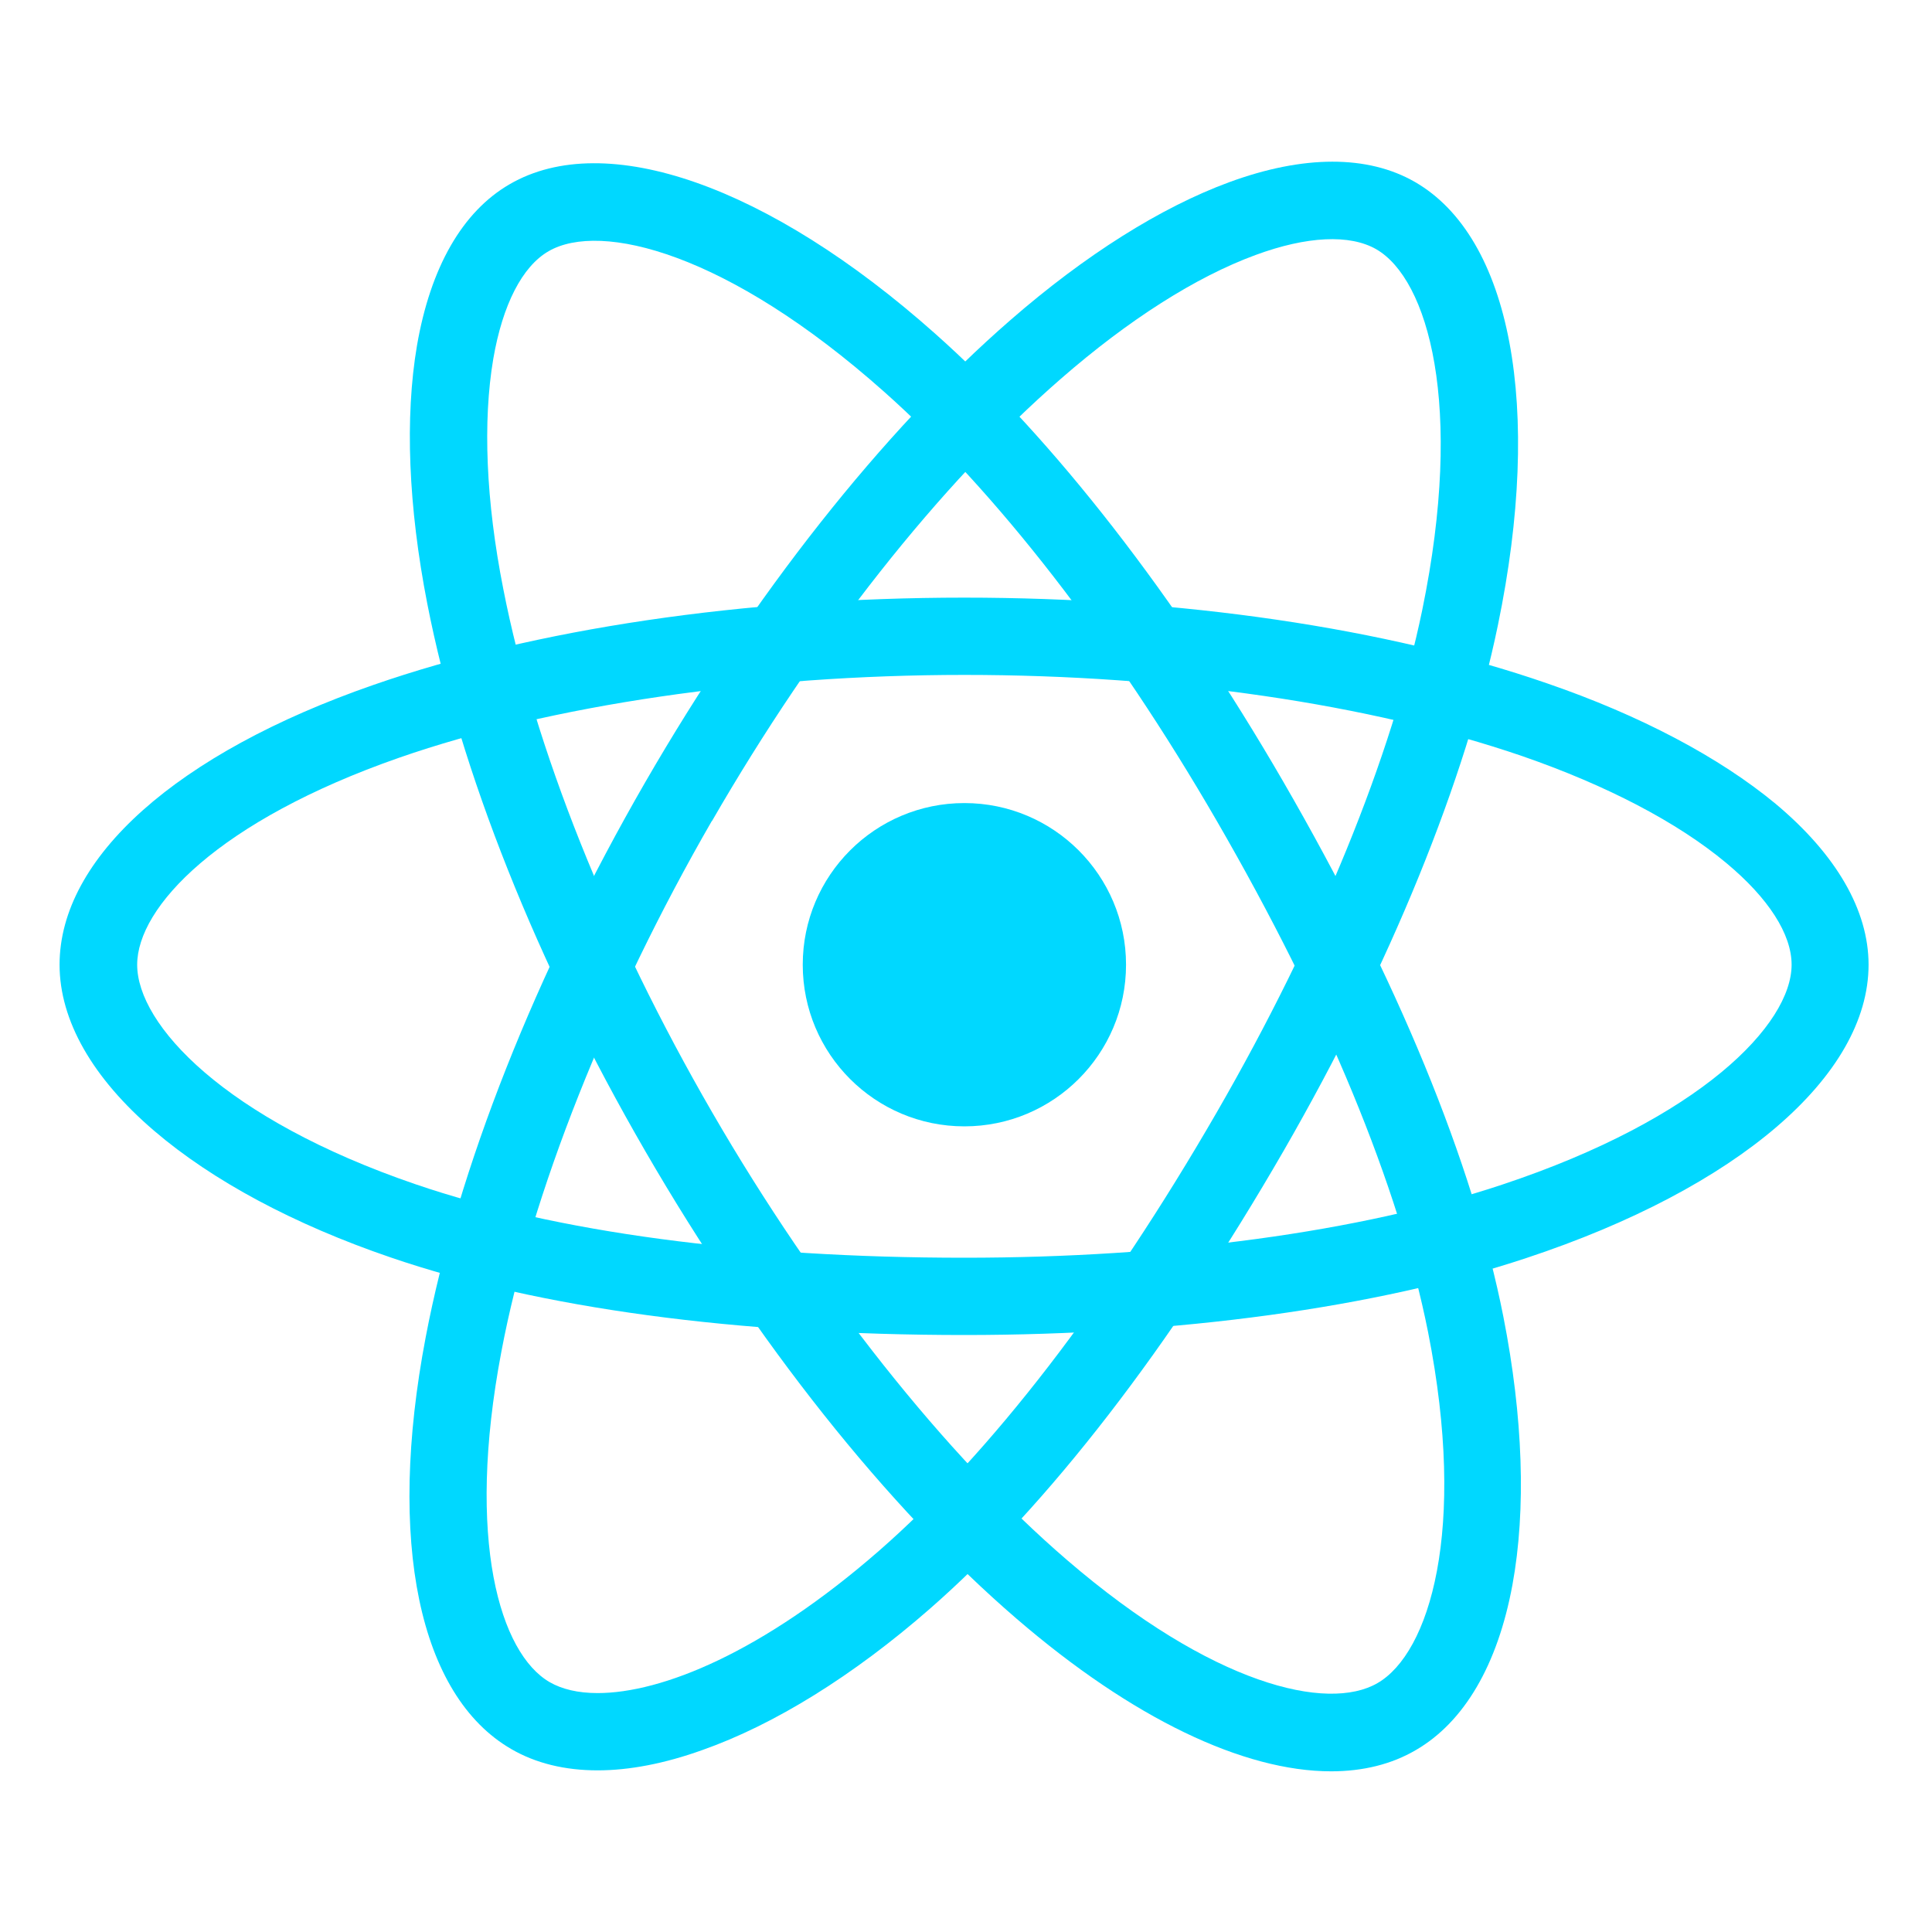
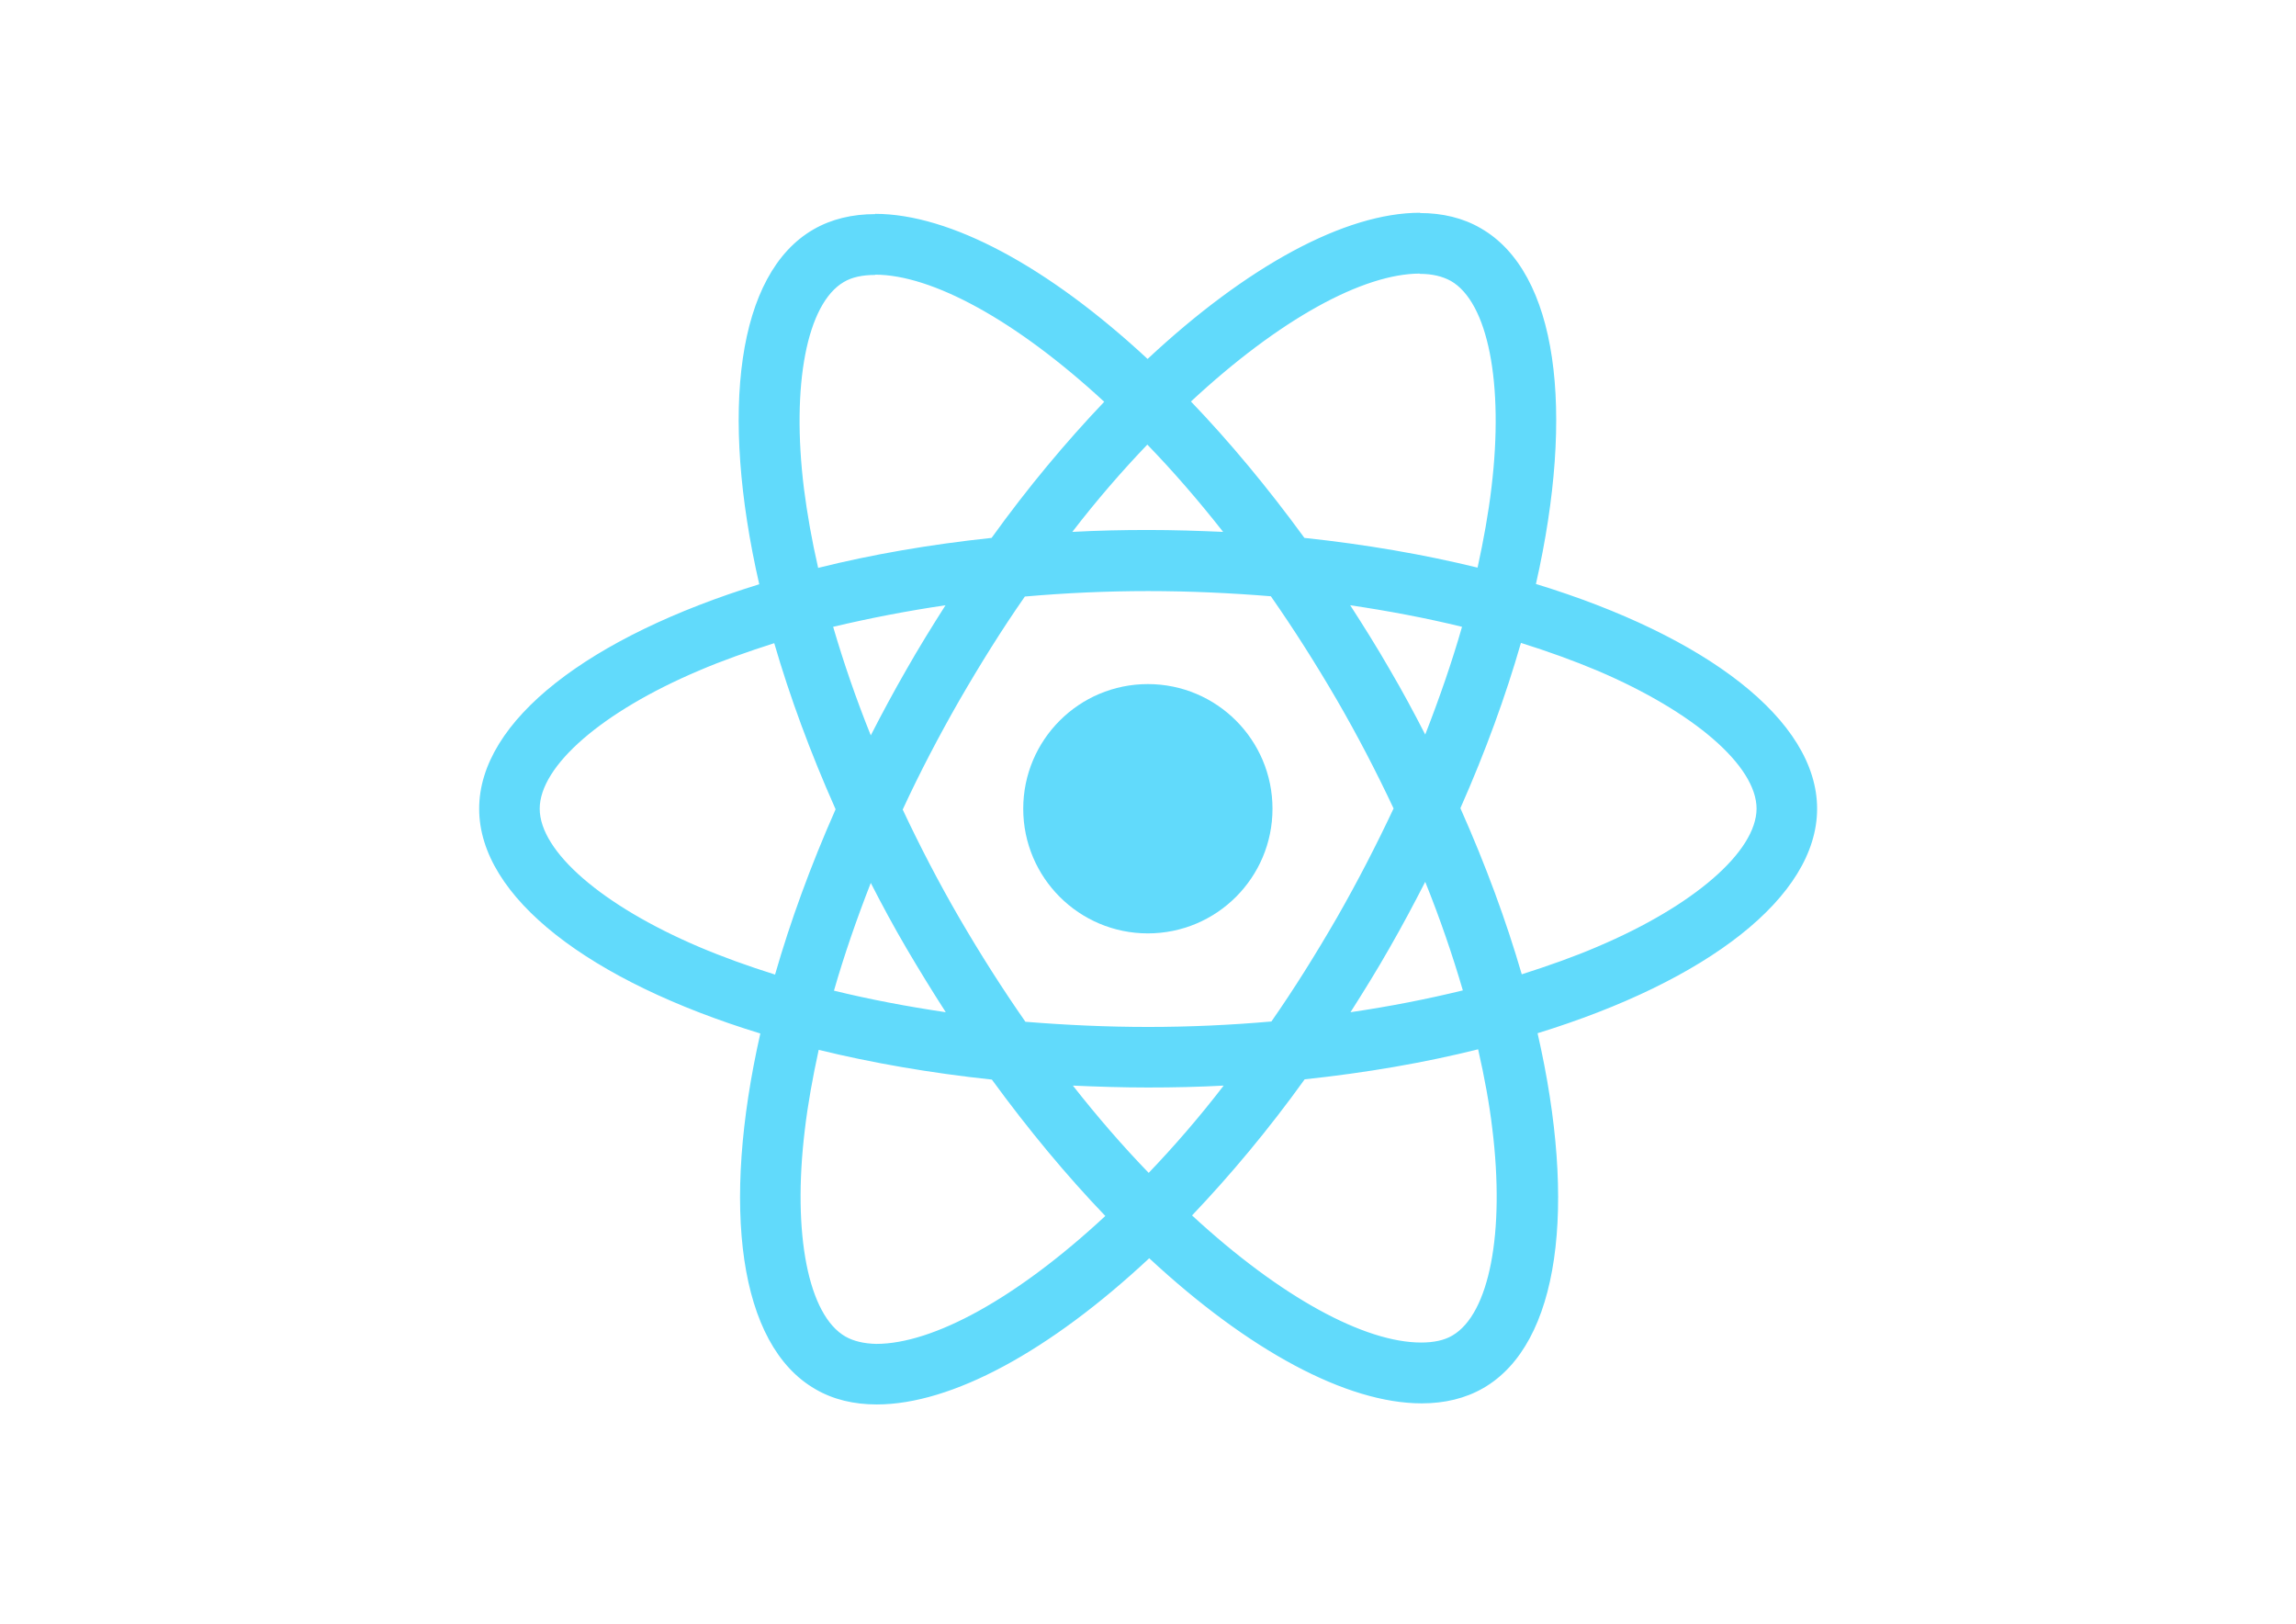
- <svg xmlns="http://www.w3.org/2000/svg" id="Layer_2" style="enable-background:new 0 0 600 600;" version="1.1" viewBox="0 0 600 600" xml:space="preserve">
-   <style type="text/css">
- 	.st0{fill:#00D8FF;}
- </style>
-   <circle class="st0" cx="299.5" cy="299.6" r="50.2" />
+ <svg xmlns="http://www.w3.org/2000/svg" version="1.1" id="Layer_2_1_" x="0px" y="0px" viewBox="0 0 841.9 595.3" enable-background="new 0 0 841.9 595.3" xml:space="preserve">
  <g>
-     <path class="st0" d="M299.5,414.6c-70.5,0-132.1-8.3-178.2-24.1c-29.9-10.2-55.3-23.8-73.4-39.3c-19.2-16.4-29.4-34.3-29.4-51.6   c0-33.2,36.4-65.7,97.5-86.9c50-17.4,115.2-27.1,183.4-27.1c67,0,131.3,9.4,181,26.6c29.1,10,53.6,23,71,37.4   c18.9,15.8,28.9,33.1,28.9,50c0,34.5-40.7,69.4-106.3,91.1C427.6,406.1,365.6,414.6,299.5,414.6z M299.5,209.6   c-64.7,0-128.7,9.4-175.5,25.7c-56.2,19.6-81.4,46.4-81.4,64.3c0,18.6,27.1,47.9,86.5,68.2c43.6,14.9,102.6,22.8,170.4,22.8   c63.6,0,122.9-8,167-22.7c61.7-20.5,89.9-49.8,89.9-68.3c0-9.5-7.2-20.7-20.3-31.6c-15.1-12.6-37.1-24.1-63.4-33.2   C425.4,218.6,363.9,209.6,299.5,209.6z" />
-   </g>
-   <g>
-     <path class="st0" d="M185.6,549.8c-10.2,0-19.2-2.2-26.8-6.6c-28.7-16.6-38.7-64.4-26.6-127.9c9.9-52.1,34.1-113.3,68.2-172.4   c33.5-58,73.7-109,113.4-143.5c23.2-20.2,46.7-35,67.9-42.8c23.1-8.5,43.1-8.5,57.7-0.1c29.9,17.2,39.8,70,25.8,137.6   c-9.9,48-33.5,105.9-66.5,163.2c-35.2,61-73.2,110.2-109.9,142.3c-23.8,20.8-48.3,36-70.7,43.9   C206.4,547.7,195.4,549.8,185.6,549.8z M210.7,248.9l10.4,6c-32.3,56-56.2,116.1-65.4,164.9c-11.1,58.5-0.4,93.7,15,102.6   c3.8,2.2,8.8,3.4,14.9,3.4c19.9,0,51.2-12.6,87.4-44.2c34.7-30.3,71-77.5,104.9-136.2c31.8-55.1,54.4-110.5,63.8-156   c13.1-63.7,1.8-102.7-14.3-112c-8.2-4.7-21.5-4.1-37.5,1.8c-18.5,6.8-39.4,20.1-60.4,38.4c-37.7,32.8-76.2,81.6-108.4,137.4   L210.7,248.9z" />
-   </g>
-   <g>
-     <path class="st0" d="M413.4,550.1c-27.2,0-61.7-16.4-97.7-47.4c-40.2-34.6-81.1-86.1-115.3-145.2v0c-33.6-58-57.6-118.3-67.7-170   c-5.9-30.2-7-57.9-3.2-80.2c4.2-24.3,14.1-41.6,28.8-50.1c29.8-17.3,80.5,0.5,132.1,46.4c36.6,32.5,75,81.9,108.1,139.1   c35.3,61,59,118.5,68.4,166.3c6.1,31,7.1,59.8,2.8,83.2c-4.6,24.9-15,42.6-30,51.3C432.2,547.9,423.3,550.1,413.4,550.1z    M221.2,345.5c32.4,56,72.6,106.7,110.2,139c45.1,38.8,80.9,47.2,96.4,38.2c16.1-9.3,27.9-47.4,15.7-109   c-9-45.2-31.7-100.2-65.7-158.9c-31.9-55.1-68.6-102.4-103.3-133.2C225.9,78.4,186.5,68.7,170.4,78c-8.2,4.7-14.3,16.6-17.2,33.4   c-3.3,19.4-2.3,44.2,3.1,71.5C165.9,232,188.9,289.7,221.2,345.5L221.2,345.5z" />
+     <path fill="#61DAFB" d="M666.3,296.5c0-32.5-40.7-63.3-103.1-82.4c14.4-63.6,8-114.2-20.2-130.4c-6.5-3.8-14.1-5.6-22.4-5.6v22.3   c4.6,0,8.3,0.9,11.4,2.6c13.6,7.8,19.5,37.5,14.9,75.7c-1.1,9.4-2.9,19.3-5.1,29.4c-19.6-4.8-41-8.5-63.5-10.9   c-13.5-18.5-27.5-35.3-41.6-50c32.6-30.3,63.2-46.9,84-46.9l0-22.3c0,0,0,0,0,0c-27.5,0-63.5,19.6-99.9,53.6   c-36.4-33.8-72.4-53.2-99.9-53.2v22.3c20.7,0,51.4,16.5,84,46.6c-14,14.7-28,31.4-41.3,49.9c-22.6,2.4-44,6.1-63.6,11   c-2.3-10-4-19.7-5.2-29c-4.7-38.2,1.1-67.9,14.6-75.8c3-1.8,6.9-2.6,11.5-2.6l0-22.3c0,0,0,0,0,0c-8.4,0-16,1.8-22.6,5.6   c-28.1,16.2-34.4,66.7-19.9,130.1c-62.2,19.2-102.7,49.9-102.7,82.3c0,32.5,40.7,63.3,103.1,82.4c-14.4,63.6-8,114.2,20.2,130.4   c6.5,3.8,14.1,5.6,22.5,5.6c27.5,0,63.5-19.6,99.9-53.6c36.4,33.8,72.4,53.2,99.9,53.2c8.4,0,16-1.8,22.6-5.6   c28.1-16.2,34.4-66.7,19.9-130.1C625.8,359.7,666.3,328.9,666.3,296.5z M536.1,229.8c-3.7,12.9-8.3,26.2-13.5,39.5   c-4.1-8-8.4-16-13.1-24c-4.6-8-9.5-15.8-14.4-23.4C509.3,224,523,226.6,536.1,229.8z M490.3,336.3c-7.8,13.5-15.8,26.3-24.1,38.2   c-14.9,1.3-30,2-45.2,2c-15.1,0-30.2-0.7-45-1.9c-8.3-11.9-16.4-24.6-24.2-38c-7.6-13.1-14.5-26.4-20.8-39.8   c6.2-13.4,13.2-26.8,20.7-39.9c7.8-13.5,15.8-26.3,24.1-38.2c14.9-1.3,30-2,45.2-2c15.1,0,30.2,0.7,45,1.9   c8.3,11.9,16.4,24.6,24.2,38c7.6,13.1,14.5,26.4,20.8,39.8C504.7,309.8,497.8,323.2,490.3,336.3z M522.6,323.3   c5.4,13.4,10,26.8,13.8,39.8c-13.1,3.2-26.9,5.9-41.2,8c4.9-7.7,9.8-15.6,14.4-23.7C514.2,339.4,518.5,331.3,522.6,323.3z    M421.2,430c-9.3-9.6-18.6-20.3-27.8-32c9,0.4,18.2,0.7,27.5,0.7c9.4,0,18.7-0.2,27.8-0.7C439.7,409.7,430.4,420.4,421.2,430z    M346.8,371.1c-14.2-2.1-27.9-4.7-41-7.9c3.7-12.9,8.3-26.2,13.5-39.5c4.1,8,8.4,16,13.1,24C337.1,355.7,341.9,363.5,346.8,371.1z    M420.7,163c9.3,9.6,18.6,20.3,27.8,32c-9-0.4-18.2-0.7-27.5-0.7c-9.4,0-18.7,0.2-27.8,0.7C402.2,183.3,411.5,172.6,420.7,163z    M346.7,221.9c-4.9,7.7-9.8,15.6-14.4,23.7c-4.6,8-8.9,16-13,24c-5.4-13.4-10-26.8-13.8-39.8C318.6,226.7,332.4,224,346.7,221.9z    M256.2,347.1c-35.4-15.1-58.3-34.9-58.3-50.6c0-15.7,22.9-35.6,58.3-50.6c8.6-3.7,18-7,27.7-10.1c5.7,19.6,13.2,40,22.5,60.9   c-9.2,20.8-16.6,41.1-22.2,60.6C274.3,354.2,264.9,350.8,256.2,347.1z M310,490c-13.6-7.8-19.5-37.5-14.9-75.7   c1.1-9.4,2.9-19.3,5.1-29.4c19.6,4.8,41,8.5,63.5,10.9c13.5,18.5,27.5,35.3,41.6,50c-32.6,30.3-63.2,46.9-84,46.9   C316.8,492.6,313,491.7,310,490z M547.2,413.8c4.7,38.2-1.1,67.9-14.6,75.8c-3,1.8-6.9,2.6-11.5,2.6c-20.7,0-51.4-16.5-84-46.6   c14-14.7,28-31.4,41.3-49.9c22.6-2.4,44-6.1,63.6-11C544.3,394.8,546.1,404.5,547.2,413.8z M585.7,347.1c-8.6,3.7-18,7-27.7,10.1   c-5.7-19.6-13.2-40-22.5-60.9c9.2-20.8,16.6-41.1,22.2-60.6c9.9,3.1,19.3,6.5,28.1,10.2c35.4,15.1,58.3,34.9,58.3,50.6   C644,312.2,621.1,332.1,585.7,347.1z" />
+     <polygon fill="#61DAFB" points="320.8,78.4 320.8,78.4 320.8,78.4  " />
+     <circle fill="#61DAFB" cx="420.9" cy="296.5" r="45.7" />
+     <polygon fill="#61DAFB" points="520.5,78.1 520.5,78.1 520.5,78.1  " />
  </g>
</svg>
